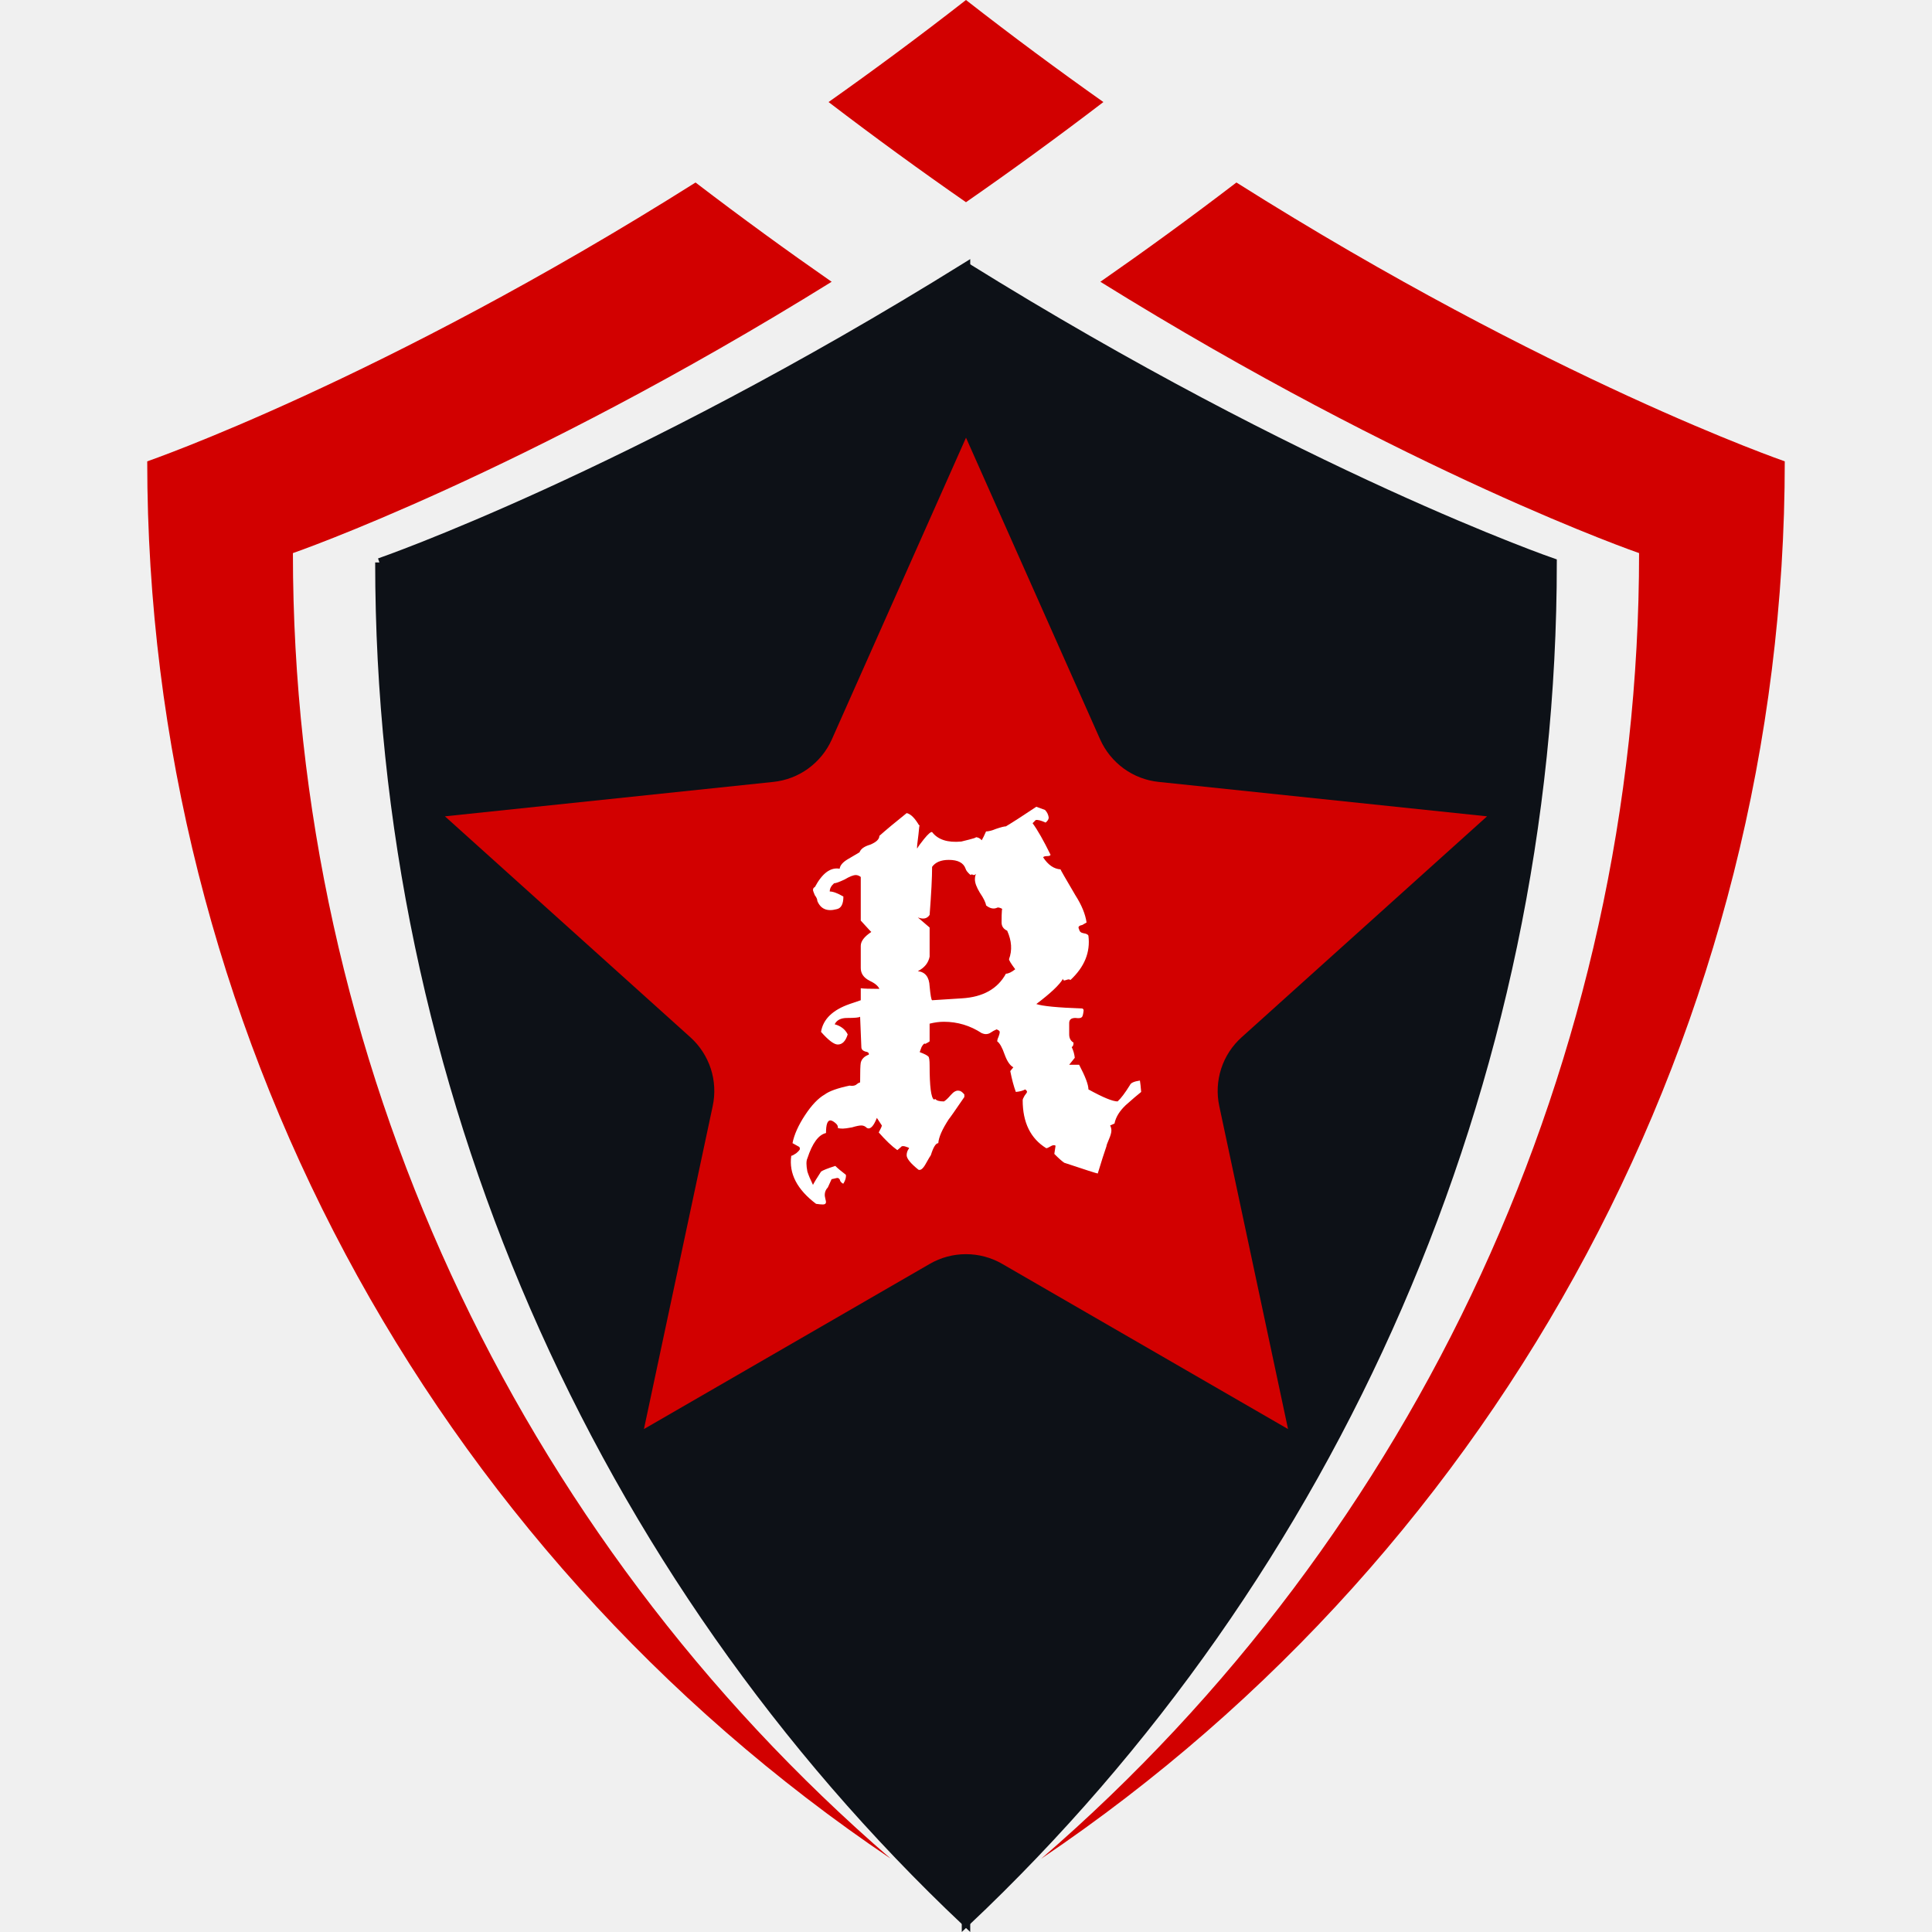
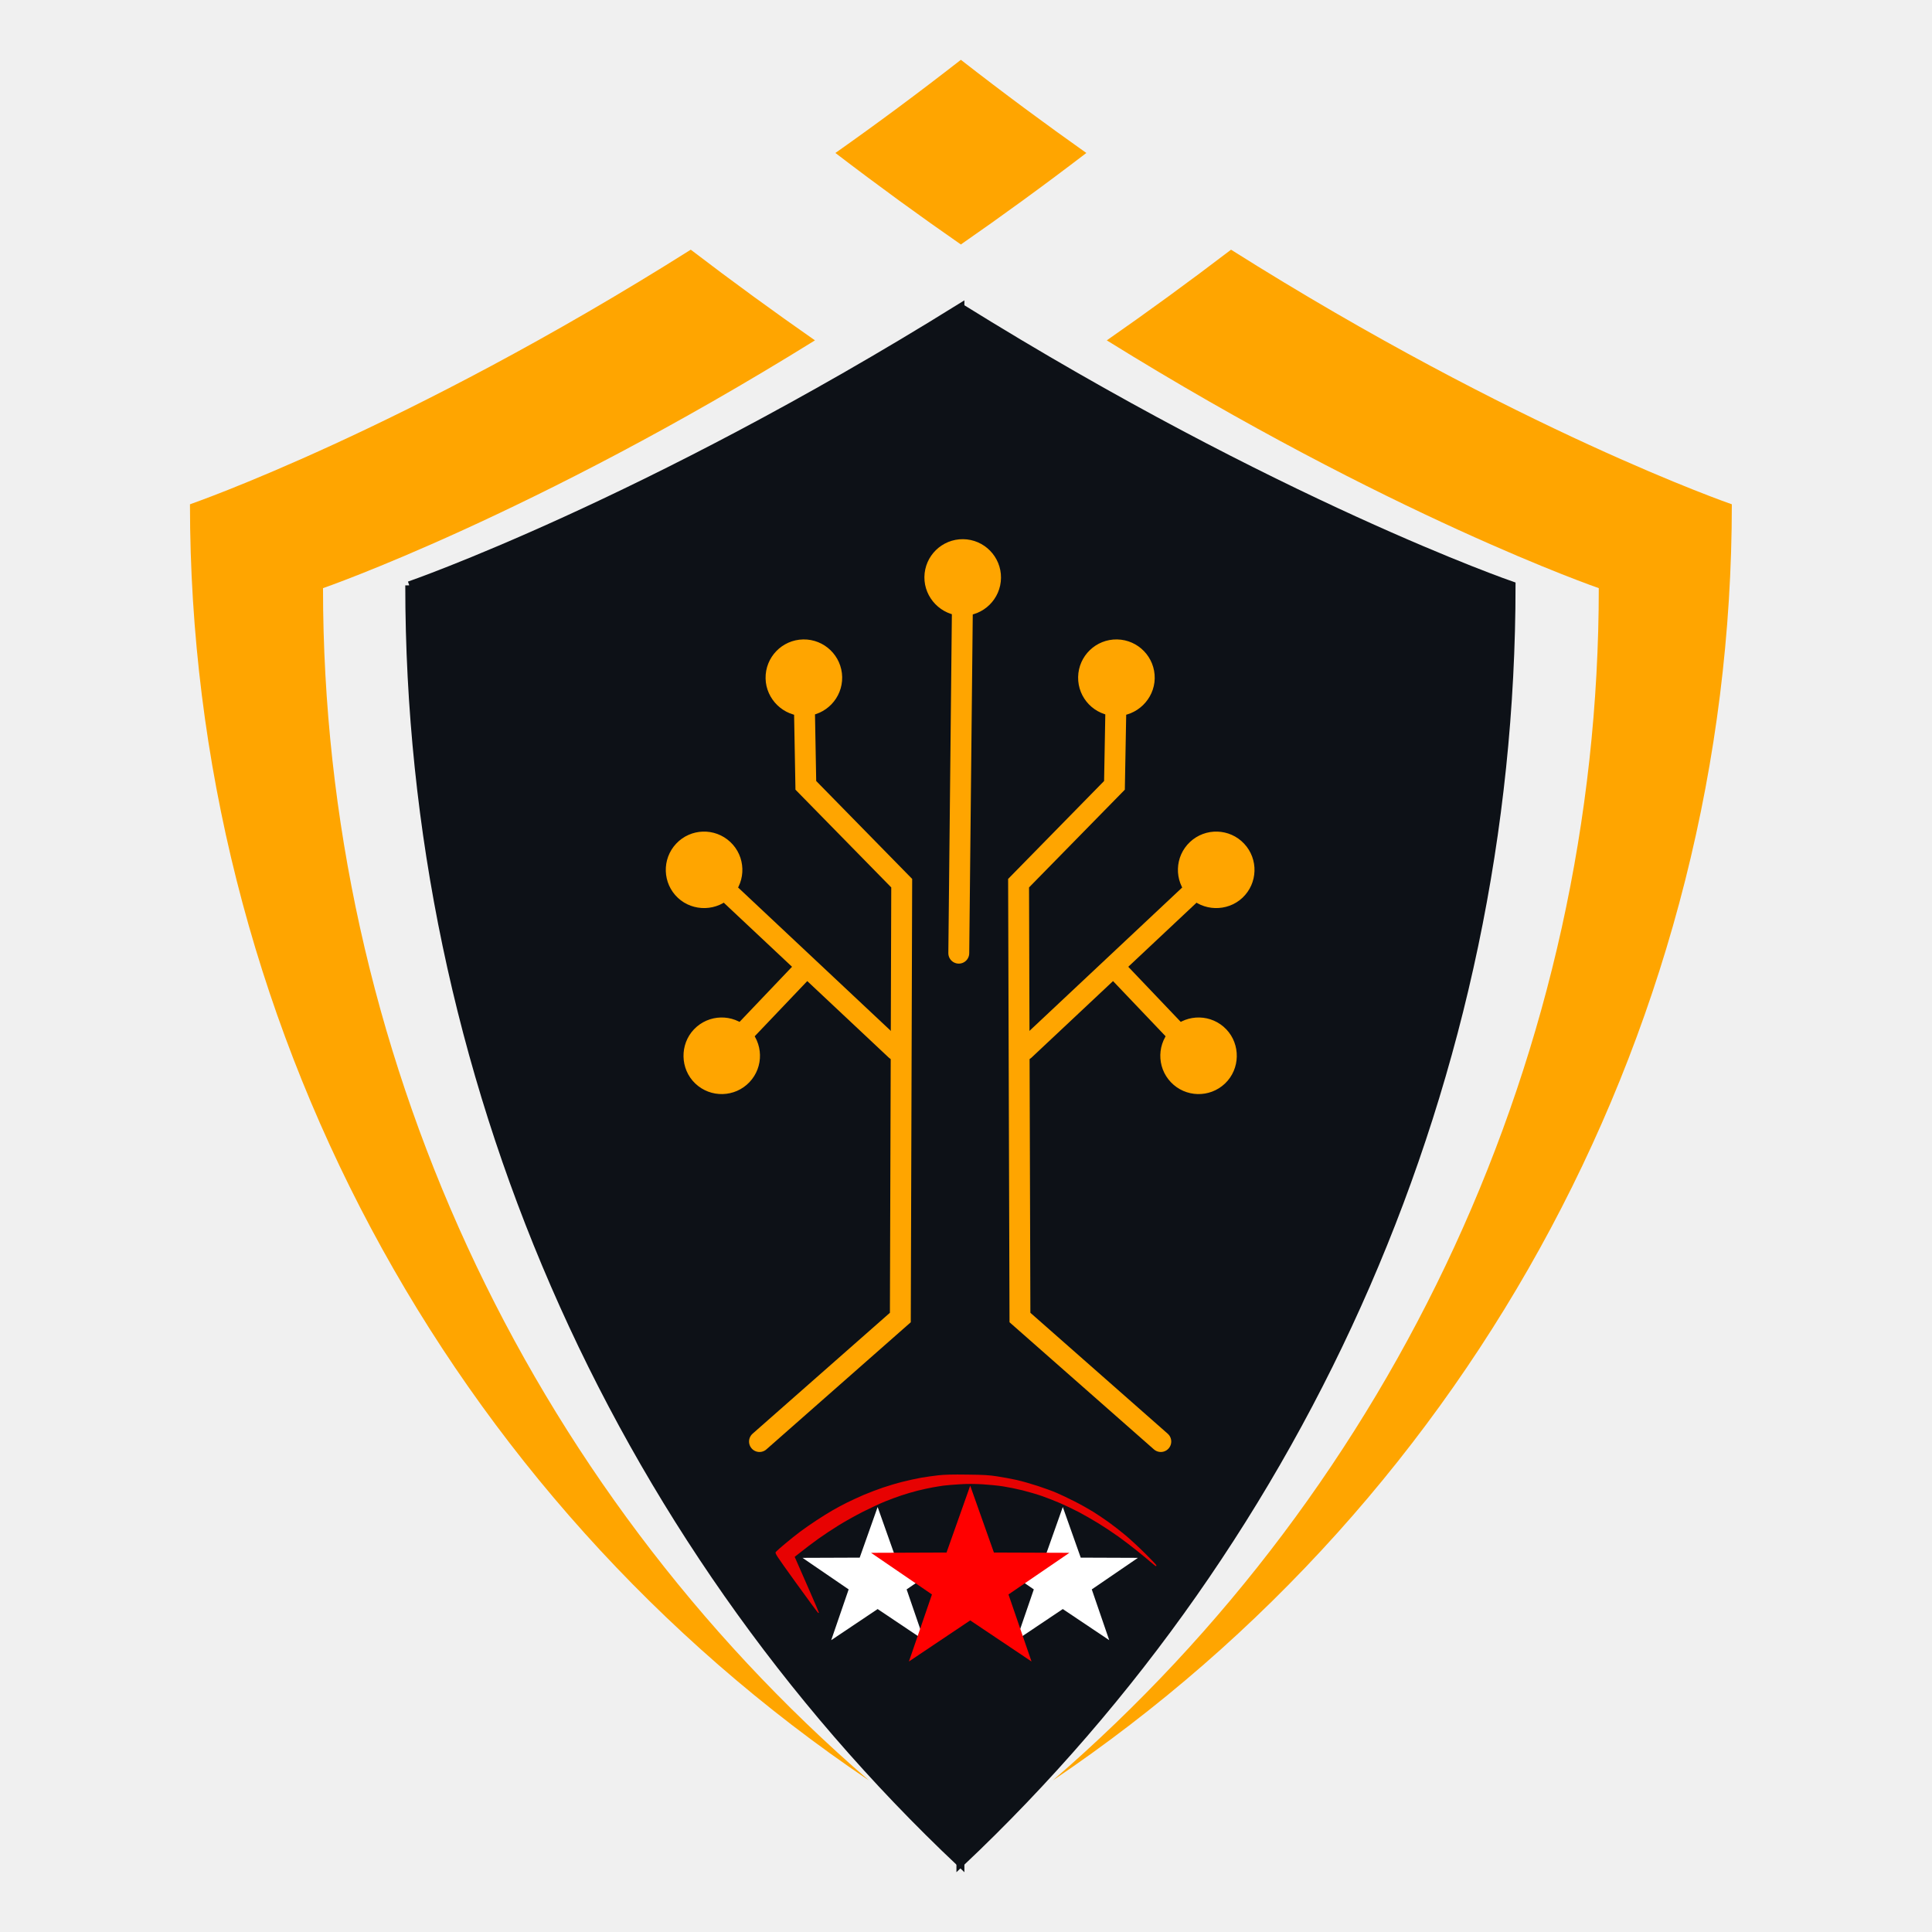
- <svg xmlns="http://www.w3.org/2000/svg" xmlns:xlink="http://www.w3.org/1999/xlink" width="1200" zoomAndPan="magnify" viewBox="0 0 900 900" height="1200" preserveAspectRatio="xMidYMid" version="1.0" id="svg385">
-   <defs id="defs347">
-     <color-profile name="Agfa-:-Swop-Standard" xlink:href="file:///C:/WINDOWS/system32/spool/drivers/color/RSWOP.icm" id="color-profile848" />
-     <linearGradient id="linearGradient8510">
-       <stop style="stop-color:#ffffff;stop-opacity:1;" offset="0" id="stop8508" />
+ <svg xmlns="http://www.w3.org/2000/svg" xmlns:xlink="http://www.w3.org/1999/xlink" width="512px" height="512px" viewBox="0 0 512 512" version="1.1" id="SVGRoot">
+   <defs id="defs3918">
+     <linearGradient id="linearGradient39013">
+       <stop style="stop-color:#ffa500;stop-opacity:1;" offset="0" id="stop39011" />
    </linearGradient>
-     <clipPath id="b40498e51c">
-       <path d="m 171,70.141 h 33 V 95 h -33 z m 0,0" clip-rule="nonzero" id="path320" />
+     <linearGradient id="linearGradient38647">
+       <stop style="stop-color:#ffa500;stop-opacity:1;" offset="0" id="stop38645" />
+     </linearGradient>
+     <marker style="overflow:visible" id="Arrow5" refX="0" refY="0" orient="auto-start-reverse" markerWidth="5.887" markerHeight="6.609" viewBox="0 0 5.887 6.609" preserveAspectRatio="xMidYMid">
+       <path transform="scale(0.5)" style="fill:context-stroke;fill-rule:evenodd;stroke:context-stroke;stroke-width:1pt" d="m 6,0 c -3,1 -7,3 -9,5 0,0 0,-4 2,-5 -2,-1 -2,-5 -2,-5 2,2 6,4 9,5 z" id="path8893" />
+     </marker>
+     <linearGradient id="linearGradient18238">
+       <stop style="stop-color:#ffa500;stop-opacity:1;" offset="0" id="stop18236" />
+     </linearGradient>
+     <marker style="overflow:visible" id="marker12715" refX="0" refY="0" orient="auto" markerWidth="3.667" markerHeight="3.667" viewBox="0 0 5.667 5.667" preserveAspectRatio="xMidYMid">
+       <path transform="scale(0.5)" style="fill:context-stroke;fill-rule:evenodd;stroke:context-stroke;stroke-width:1pt" d="M 5,0 C 5,2.76 2.76,5 0,5 -2.76,5 -5,2.76 -5,0 c 0,-2.76 2.3,-5 5,-5 2.76,0 5,2.24 5,5 z" id="path12713" />
+     </marker>
+     <marker style="overflow:visible" id="marker9517" refX="0" refY="0" orient="auto" markerWidth="3.667" markerHeight="3.667" viewBox="0 0 5.667 5.667" preserveAspectRatio="xMidYMid">
+       <path transform="scale(0.5)" style="fill:context-stroke;fill-rule:evenodd;stroke:context-stroke;stroke-width:1pt" d="M 5,0 C 5,2.76 2.76,5 0,5 -2.76,5 -5,2.76 -5,0 c 0,-2.76 2.3,-5 5,-5 2.76,0 5,2.24 5,5 z" id="path9515" />
+     </marker>
+     <marker style="overflow:visible" id="marker8689" refX="0" refY="0" orient="auto" markerWidth="3.667" markerHeight="3.667" viewBox="0 0 5.667 5.667" preserveAspectRatio="xMidYMid">
+       <path transform="scale(0.5)" style="fill:context-stroke;fill-rule:evenodd;stroke:context-stroke;stroke-width:1pt" d="M 5,0 C 5,2.76 2.76,5 0,5 -2.76,5 -5,2.76 -5,0 c 0,-2.76 2.3,-5 5,-5 2.76,0 5,2.24 5,5 z" id="path8687" />
+     </marker>
+     <marker style="overflow:visible" id="Dot" refX="0" refY="0" orient="auto" markerWidth="3.667" markerHeight="3.667" viewBox="0 0 5.667 5.667" preserveAspectRatio="xMidYMid">
+       <path transform="scale(0.5)" style="fill:context-stroke;fill-rule:evenodd;stroke:context-stroke;stroke-width:1pt" d="M 5,0 C 5,2.76 2.76,5 0,5 -2.76,5 -5,2.76 -5,0 c 0,-2.76 2.3,-5 5,-5 2.76,0 5,2.24 5,5 z" id="Dot1" />
+     </marker>
+     <clipPath id="d71fbada88">
+       <path d="M 16.477,136 H 52 v 80 H 16.477 Z m 0,0" clip-rule="nonzero" id="path17263" />
    </clipPath>
-     <clipPath id="b783d2758b">
-       <path d="M 87.891,94 H 176 V 293 H 87.891 Z m 0,0" clip-rule="nonzero" id="path323" />
+     <clipPath id="5f7e1fed75">
+       <path d="m 61,136 h 35.055 v 80 H 61 Z m 0,0" clip-rule="nonzero" id="path17266" />
    </clipPath>
-     <clipPath id="1f1b9c248b">
-       <path d="m 199,94 h 88.391 V 293 H 199 Z m 0,0" clip-rule="nonzero" id="path326" />
+     <clipPath id="e85df01f44">
+       <path d="M 49,126.789 H 63 V 137 H 49 Z m 0,0" clip-rule="nonzero" id="path17260" />
    </clipPath>
-     <clipPath id="721ff5c4df">
-       <path d="m 118,109 h 70 v 195.891 h -70 z m 0,0" clip-rule="nonzero" id="path329" />
+     <clipPath id="a69f182ea7">
+       <path d="m 26,142.086 h 60.605 v 78.383 H 26 Z m 0,0" clip-rule="nonzero" id="path17275" />
    </clipPath>
-     <clipPath id="cf5f99c884">
-       <path d="m 187,109 h 70 v 195.891 h -70 z m 0,0" clip-rule="nonzero" id="path332" />
-     </clipPath>
-     <clipPath id="a462e10575">
-       <path d="m 111.449,109 h 152.25 v 195.988 h -152.25 z m 0,0" clip-rule="nonzero" id="path335" />
-     </clipPath>
-     <clipPath id="ddd53af2c2">
-       <path d="m 118.398,144.719 h 61.5 v 58.5 h -61.5 z m 0,0" clip-rule="nonzero" id="path338" />
-     </clipPath>
-     <clipPath id="224d355250">
-       <path d="m 156.699,205.922 h 61.5 v 58.5 h -61.5 z m 0,0" clip-rule="nonzero" id="path341" />
-     </clipPath>
-     <clipPath id="cc46f60a6f">
-       <path d="m 195,144.719 h 61.5 v 58.5 H 195 Z m 0,0" clip-rule="nonzero" id="path344" />
-     </clipPath>
-     <clipPath id="b40498e51c-9">
-       <path d="m 171,70.141 h 33 V 95 h -33 z m 0,0" clip-rule="nonzero" id="path320-2" />
-     </clipPath>
-     <clipPath id="b40498e51c-9-4">
-       <path d="m 171,70.141 h 33 V 95 h -33 z m 0,0" clip-rule="nonzero" id="path320-2-5" />
-     </clipPath>
+     <linearGradient xlink:href="#linearGradient18238" id="linearGradient18240" x1="150.58" y1="228.959" x2="360.577" y2="228.959" gradientUnits="userSpaceOnUse" />
+     <linearGradient xlink:href="#linearGradient18238" id="linearGradient18868" gradientUnits="userSpaceOnUse" x1="150.58" y1="228.959" x2="360.577" y2="228.959" />
+     <linearGradient xlink:href="#linearGradient18238" id="linearGradient18870" gradientUnits="userSpaceOnUse" x1="150.58" y1="228.959" x2="360.577" y2="228.959" />
+     <linearGradient xlink:href="#linearGradient18238" id="linearGradient18872" gradientUnits="userSpaceOnUse" x1="150.58" y1="228.959" x2="360.577" y2="228.959" />
+     <linearGradient xlink:href="#linearGradient18238" id="linearGradient18874" gradientUnits="userSpaceOnUse" x1="150.58" y1="228.959" x2="360.577" y2="228.959" />
+     <linearGradient xlink:href="#linearGradient18238" id="linearGradient25738" gradientUnits="userSpaceOnUse" x1="150.58" y1="228.959" x2="360.577" y2="228.959" gradientTransform="translate(-2.782684,7.41165)" />
+     <linearGradient xlink:href="#linearGradient18238" id="linearGradient26195" gradientUnits="userSpaceOnUse" x1="150.58" y1="228.959" x2="360.577" y2="228.959" />
+     <linearGradient xlink:href="#linearGradient18238" id="linearGradient26197" gradientUnits="userSpaceOnUse" x1="150.58" y1="228.959" x2="360.577" y2="228.959" />
+     <linearGradient xlink:href="#linearGradient18238" id="linearGradient26199" gradientUnits="userSpaceOnUse" x1="150.58" y1="228.959" x2="360.577" y2="228.959" />
+     <linearGradient xlink:href="#linearGradient18238" id="linearGradient26201" gradientUnits="userSpaceOnUse" x1="150.58" y1="228.959" x2="360.577" y2="228.959" />
  </defs>
-   <g id="g555" style="display:none">
-     <g id="g525" style="display:none">
-       <path fill="#f6c541" d="m 187.652,94.102 c 5.309,-3.684 10.734,-7.629 16.238,-11.836 -5.312,-3.754 -10.742,-7.77 -16.238,-12.059 -5.496,4.289 -10.922,8.305 -16.238,12.059 5.504,4.207 10.934,8.152 16.238,11.836" fill-opacity="1" fill-rule="nonzero" id="path349-3-8" style="display:none;fill:#d20000;fill-opacity:1" transform="translate(153.0703,-12.86133)" />
-       <path fill="#f6c541" d="m 187.652,94.102 c 5.309,-3.684 10.734,-7.629 16.238,-11.836 -5.312,-3.754 -10.742,-7.77 -16.238,-12.059 -5.496,4.289 -10.922,8.305 -16.238,12.059 5.504,4.207 10.934,8.152 16.238,11.836" fill-opacity="1" fill-rule="nonzero" id="path349-3" style="display:none;fill:#d20000;fill-opacity:1" transform="translate(109.9453,-12.86133)" />
-     </g>
-     <g clip-path="url(#a462e10575)" id="g371" transform="translate(131.4726,-27.45704)" style="display:none">
-       <path fill="#000000" d="m 120.449,212.965 c 4.152,29.562 19.312,56.039 42.781,74.594 l 18.496,14.656 c 1.699,1.32 3.773,2.012 5.848,2.012 2.078,0 4.152,-0.691 5.852,-2.012 l 18.496,-14.656 c 23.469,-18.555 38.629,-45.031 42.781,-74.594 l 8.559,-61.387 c 0.566,-4.086 -1.512,-8.051 -5.285,-9.812 l -66.375,-31.57 c -2.516,-1.258 -5.535,-1.258 -8.051,0 l -66.375,31.574 c -3.773,1.758 -5.852,5.723 -5.285,9.809 z m 0,0" fill-opacity="1" fill-rule="nonzero" id="path369" style="display:none;fill:#28282f;fill-opacity:1" />
-     </g>
-     <g id="g535" style="display:none">
-       <path fill="#f6ab0c" d="m 187.449,205.926 7.918,17.809 c 0.305,0.684 0.785,1.273 1.391,1.715 0.605,0.441 1.316,0.711 2.059,0.789 l 19.379,2.031 -14.484,13.039 c -0.555,0.5 -0.973,1.137 -1.203,1.852 -0.23,0.711 -0.27,1.473 -0.113,2.203 l 4.059,19.062 -16.871,-9.75 c -0.648,-0.375 -1.383,-0.57 -2.133,-0.57 -0.75,0 -1.484,0.195 -2.133,0.57 l -16.871,9.75 4.059,-19.062 c 0.156,-0.73 0.117,-1.492 -0.113,-2.203 -0.234,-0.715 -0.648,-1.352 -1.203,-1.852 l -14.484,-13.039 19.379,-2.031 c 0.742,-0.078 1.453,-0.348 2.059,-0.789 0.605,-0.441 1.086,-1.031 1.391,-1.715 z m 0,0" fill-opacity="1" fill-rule="evenodd" id="path377" style="display:none" transform="translate(131.4726,-25.95704)" />
-       <path fill="#f6ab0c" d="m 149.148,144.719 7.918,17.809 c 0.305,0.684 0.785,1.277 1.391,1.715 0.605,0.441 1.312,0.715 2.059,0.793 l 19.379,2.027 -14.484,13.039 c -0.555,0.5 -0.973,1.141 -1.203,1.852 -0.23,0.711 -0.27,1.473 -0.113,2.203 l 4.059,19.066 -16.871,-9.754 c -0.648,-0.375 -1.387,-0.57 -2.133,-0.57 -0.75,0 -1.484,0.195 -2.133,0.57 l -16.871,9.754 4.059,-19.066 c 0.156,-0.73 0.117,-1.492 -0.113,-2.203 -0.234,-0.711 -0.648,-1.352 -1.203,-1.852 l -14.484,-13.039 19.379,-2.027 c 0.742,-0.078 1.453,-0.352 2.059,-0.793 0.605,-0.438 1.086,-1.031 1.391,-1.715 z m 0,0" fill-opacity="1" fill-rule="evenodd" id="path373" style="display:none" transform="translate(131.4726,-25.95704)" />
-       <path fill="#f6ab0c" d="m 225.75,144.719 7.918,17.809 c 0.305,0.684 0.785,1.277 1.391,1.715 0.605,0.441 1.316,0.715 2.059,0.793 l 19.379,2.027 -14.484,13.039 c -0.555,0.5 -0.969,1.141 -1.203,1.852 -0.23,0.711 -0.27,1.473 -0.113,2.203 l 4.059,19.066 -16.871,-9.754 c -0.648,-0.375 -1.383,-0.57 -2.133,-0.57 -0.75,0 -1.484,0.195 -2.133,0.57 l -16.871,9.754 4.059,-19.066 c 0.156,-0.73 0.117,-1.492 -0.113,-2.203 -0.23,-0.711 -0.648,-1.352 -1.203,-1.852 l -14.484,-13.039 19.379,-2.027 c 0.742,-0.078 1.453,-0.352 2.059,-0.793 0.605,-0.438 1.086,-1.031 1.391,-1.715 z m 0,0" fill-opacity="1" fill-rule="evenodd" id="path381" style="display:none" transform="translate(131.4726,-25.95704)" />
-     </g>
-     <g id="g8664" transform="matrix(1.127993,0,0,1.127993,106.5936,-73.41707)" style="display:none">
-       <path id="Star - L" class="s0" d="m 161.543,181.338 5.396,15.224 17.194,0.064 -13.875,9.486 5.246,15.267 -13.961,-9.357 -13.961,9.357 5.246,-15.267 -13.875,-9.486 17.194,-0.064 z" style="display:none;fill:#ffffff;stroke-width:0.214" />
-       <path id="Star - R" class="s0" d="m 215.075,181.338 5.396,15.224 17.194,0.064 -13.875,9.486 5.246,15.267 -13.961,-9.357 -13.961,9.357 5.246,-15.267 -13.875,-9.486 17.194,-0.064 z" style="display:none;fill:#ffffff;stroke-width:0.214" />
-       <path id="&quot;Eyebrow&quot;" class="s1" d="m 187.131,171.596 c 4.861,0.043 6.702,0.15 9.1,0.535 1.649,0.236 4.304,0.749 5.888,1.092 1.585,0.364 4.432,1.178 6.317,1.799 1.884,0.621 4.39,1.52 5.567,2.034 1.178,0.492 3.64,1.67 5.46,2.591 1.82,0.921 4.325,2.334 5.567,3.105 1.242,0.771 3.34,2.184 4.689,3.148 1.349,0.964 3.662,2.762 5.139,4.004 1.477,1.242 4.154,3.726 5.953,5.524 1.799,1.777 3.276,3.34 3.276,3.469 0,0.128 -0.064,0.214 -0.171,0.214 -0.085,0 -0.771,-0.535 -1.542,-1.199 -0.771,-0.664 -2.591,-2.184 -4.068,-3.362 -1.477,-1.199 -4.026,-3.148 -5.674,-4.325 -1.649,-1.178 -4.39,-2.998 -6.103,-4.047 -1.713,-1.049 -4.368,-2.57 -5.888,-3.362 -1.52,-0.792 -3.983,-1.97 -5.46,-2.612 -1.478,-0.642 -3.94,-1.606 -5.46,-2.141 -1.52,-0.535 -4.176,-1.306 -5.889,-1.734 -1.713,-0.428 -4.368,-0.963 -5.888,-1.199 -1.52,-0.236 -4.325,-0.514 -6.21,-0.621 -2.184,-0.128 -4.646,-0.15 -6.809,0 -1.841,0.107 -4.068,0.3 -4.904,0.407 -0.857,0.129 -2.377,0.364 -3.383,0.557 -1.006,0.171 -2.976,0.621 -4.39,0.964 -1.413,0.364 -3.576,0.985 -4.818,1.413 -1.242,0.407 -3.447,1.22 -4.925,1.82 -1.477,0.6 -4.454,1.991 -6.638,3.084 -2.184,1.113 -5.46,2.933 -7.28,4.068 -1.82,1.114 -4.625,2.976 -6.21,4.111 -1.584,1.135 -3.833,2.826 -7.066,5.396 l 0.728,1.649 c 0.385,0.921 2.034,4.646 3.64,8.308 1.606,3.662 2.912,6.702 2.912,6.809 0,0.086 -0.085,0.128 -0.214,0.086 -0.107,-0.021 -3.083,-4.068 -6.638,-8.993 -6.295,-8.758 -6.424,-8.929 -6.06,-9.379 0.214,-0.257 1.456,-1.349 2.741,-2.42 1.285,-1.092 3.319,-2.698 4.497,-3.597 1.178,-0.878 3.383,-2.42 4.925,-3.426 1.542,-1.006 3.747,-2.398 4.925,-3.062 1.178,-0.685 3.083,-1.692 4.24,-2.27 1.135,-0.578 3.405,-1.606 5.01,-2.312 1.627,-0.685 4.261,-1.692 5.846,-2.227 1.585,-0.535 4.24,-1.328 5.888,-1.734 1.649,-0.428 4.154,-0.964 5.567,-1.221 1.413,-0.236 3.726,-0.578 5.139,-0.728 1.777,-0.214 4.454,-0.278 8.672,-0.214 z" style="display:none;opacity:0.9;fill:#ff0000;stroke-width:0.214" />
-       <path id="Star - R-4" class="s0" d="m 188.4,181.239 5.396,15.224 17.194,0.064 -13.875,9.486 5.246,15.267 -13.961,-9.357 -13.961,9.357 5.246,-15.267 -13.875,-9.486 17.194,-0.064 z" style="display:none;fill:#ff0000;fill-opacity:1;stroke-width:0.214" />
+   <g id="layer2" style="display:inline" transform="translate(0,-7.757576)">
+     <g id="g17718" transform="translate(-1.818037,-7.252601)">
+       <g id="g17655" transform="matrix(3.850833,0,0,3.850833,-1365.742,-1298.415)">
+         <path fill="#f6c541" d="m 439.853,358.259 c -2.901,2.214 -5.755,4.292 -8.552,6.24 19.453,12.078 33.859,17.052 33.859,17.052 0,31.823 -13.964,61.667 -37.573,82.052 29.083,-19.604 46.729,-52.458 46.729,-87.823 0,0 -14.76,-5.094 -34.464,-17.521" fill-opacity="1" fill-rule="nonzero" id="path17325" style="display:inline;fill:#ffa500;fill-opacity:1;stroke-width:1.333" />
+         <path fill="#ffa500" d="m 377.364,381.551 c 0,0 14.406,-4.974 33.854,-17.052 -2.792,-1.948 -5.651,-4.026 -8.547,-6.24 -19.703,12.427 -34.464,17.521 -34.464,17.521 0,35.365 17.646,68.219 46.724,87.823 -23.604,-20.385 -37.568,-50.229 -37.568,-82.052" fill-opacity="1" fill-rule="nonzero" id="path17321" style="fill:#ffa500;fill-opacity:1;stroke-width:1.333" />
+         <path fill="#f6c541" d="m 421.26,357.9 c 2.823,-1.958 5.708,-4.057 8.635,-6.297 -2.823,-1.995 -5.708,-4.13 -8.635,-6.411 -2.922,2.281 -5.807,4.417 -8.635,6.411 2.927,2.24 5.812,4.339 8.635,6.297" fill-opacity="1" fill-rule="nonzero" id="path17317" style="fill:#ffa500;fill-opacity:1;stroke-width:1.333" />
+       </g>
+       <g id="g17701" transform="translate(0,50.59289)" style="display:inline">
+         <path fill="#f6c541" d="m 110.275,119.544 c 0,129.666 53.972,251.652 146.062,338.581 V 45.907 c -83.876,52.169 -146.062,73.636 -146.062,73.636" fill-opacity="1" fill-rule="nonzero" id="path361" style="display:inline;fill:#0d1117;fill-opacity:1;stroke:#0d1117;stroke-width:2.107;stroke-opacity:1" />
+         <path fill="#ffa500" d="M 256.337,45.907 V 458.125 C 348.428,371.195 402.4,249.209 402.4,119.544 c 0,0 -62.187,-21.467 -146.062,-73.636" fill-opacity="1" fill-rule="nonzero" id="path365" style="display:inline;fill:#0d1117;fill-opacity:1;stroke:#0d1117;stroke-width:2.107;stroke-opacity:1" />
+       </g>
    </g>
  </g>
-   <g id="g11898" transform="matrix(3.942178,0,0,3.942178,-289.7667,-306.3349)" style="display:inline">
-     <g id="g564">
-       <path fill="#f6c541" d="m 222.609,94.773 c -5.449,4.168 -10.82,8.074 -16.078,11.73 36.574,22.715 63.66,32.062 63.66,32.062 0,59.84 -26.254,115.945 -70.637,154.273 54.676,-36.859 87.852,-98.629 87.852,-165.117 0,0 -27.754,-9.578 -64.797,-32.949" fill-opacity="1" fill-rule="nonzero" id="path357" style="display:inline;fill:#d20000;fill-opacity:1" transform="translate(-2.999999,4.5)" />
-       <path fill="#ffa500" d="m 105.117,138.566 c 0,0 27.082,-9.348 63.66,-32.062 -5.258,-3.656 -10.633,-7.563 -16.082,-11.73 -37.043,23.371 -64.793,32.949 -64.793,32.949 0,66.488 33.176,128.258 87.852,165.117 -44.383,-38.328 -70.637,-94.434 -70.637,-154.273" fill-opacity="1" fill-rule="nonzero" id="path353" style="display:inline;fill:#d20000;fill-opacity:1" transform="translate(3,4.5)" />
-       <path fill="#f6c541" d="m 187.652,94.102 c 5.309,-3.684 10.734,-7.629 16.238,-11.836 -5.312,-3.754 -10.742,-7.77 -16.238,-12.059 -5.496,4.289 -10.922,8.305 -16.238,12.059 5.504,4.207 10.934,8.152 16.238,11.836" fill-opacity="1" fill-rule="nonzero" id="path349" style="display:inline;fill:#d20000;fill-opacity:1" transform="translate(3.3454342e-7,7.499999)" />
+   <g id="g34305" style="display:inline" transform="translate(0.6763575,26.49998)">
+     <g id="g34549" transform="matrix(0.7687146,0,0,0.7687146,57.98201,77.28192)" style="stroke:url(#linearGradient18240)">
+       <g id="g34563" transform="translate(11.41438,0.1992679)" style="stroke:url(#linearGradient18874)">
+         <path style="fill:none;stroke:url(#linearGradient18868);stroke-width:7.202;stroke-linecap:round;stroke-linejoin:miter;stroke-miterlimit:4;stroke-dasharray:none;stroke-dashoffset:0;marker-end:url(#Dot);paint-order:markers fill stroke" d="m 174.11,361.756 48.557,-42.755 0.472,-149.737 -33.054,-33.729 -0.675,-37.101" id="path34569" />
+         <path style="fill:none;stroke:url(#linearGradient18870);stroke-width:7.202;stroke-linecap:round;stroke-linejoin:miter;stroke-miterlimit:4;stroke-dasharray:none;stroke-dashoffset:0;marker-end:url(#marker8689);paint-order:markers fill stroke" d="m 221.115,226.745 -66.108,-62.061" id="path34567" />
+         <path style="fill:none;stroke:url(#linearGradient18872);stroke-width:7.202;stroke-linecap:round;stroke-linejoin:miter;stroke-miterlimit:4;stroke-dasharray:none;stroke-dashoffset:0;marker-start:url(#marker9517);paint-order:markers fill stroke" d="m 161.078,228.769 26.983,-28.332" id="path34565" />
+       </g>
+       <g id="g34555" transform="matrix(-1,0,0,1,497.9826,0.1992679)" style="stroke:url(#linearGradient26201)">
+         <path style="fill:none;stroke:url(#linearGradient26195);stroke-width:7.202;stroke-linecap:round;stroke-linejoin:miter;stroke-miterlimit:4;stroke-dasharray:none;stroke-dashoffset:0;marker-end:url(#Dot);paint-order:markers fill stroke" d="m 174.11,361.756 48.557,-42.755 0.472,-149.737 -33.054,-33.729 -0.675,-37.101" id="path34561" />
+         <path style="fill:none;stroke:url(#linearGradient26197);stroke-width:7.202;stroke-linecap:round;stroke-linejoin:miter;stroke-miterlimit:4;stroke-dasharray:none;stroke-dashoffset:0;marker-end:url(#marker8689);paint-order:markers fill stroke" d="m 221.115,226.745 -66.108,-62.061" id="path34559" />
+         <path style="fill:none;stroke:url(#linearGradient26199);stroke-width:7.202;stroke-linecap:round;stroke-linejoin:miter;stroke-miterlimit:4;stroke-dasharray:none;stroke-dashoffset:0;marker-start:url(#marker9517);paint-order:markers fill stroke" d="m 161.078,228.769 26.983,-28.332" id="path34557" />
+       </g>
+       <path style="display:none;fill:#ffa500;fill-opacity:1;stroke:#ffa500;stroke-width:7.202;stroke-linecap:round;stroke-linejoin:miter;stroke-miterlimit:4;stroke-dasharray:none;stroke-dashoffset:0;stroke-opacity:1;marker-end:url(#Arrow5);paint-order:stroke fill markers" d="M 254.277,367.118 V 358.342" id="path34553" />
+       <path style="display:inline;fill:none;stroke:url(#linearGradient25738);stroke-width:7.202;stroke-linecap:round;stroke-linejoin:miter;stroke-miterlimit:4;stroke-dasharray:none;stroke-dashoffset:0;marker-end:url(#marker12715);paint-order:stroke fill markers" d="M 254.229,193.593 255.578,64.076" id="path34551" />
    </g>
-     <g id="g9586" style="fill:#0d1117;fill-opacity:1;stroke:#0d1117;stroke-opacity:1" transform="translate(0.0019523)">
-       <path fill="#f6c541" d="m 118.336,144.168 c 0,61.535 25.613,119.426 69.316,160.68 v -195.625 c -39.805,24.758 -69.316,34.945 -69.316,34.945" fill-opacity="1" fill-rule="nonzero" id="path361" style="display:inline;fill:#0d1117;fill-opacity:1;stroke:#0d1117;stroke-opacity:1" />
-       <path fill="#ffa500" d="m 187.652,109.223 v 195.625 c 43.703,-41.254 69.316,-99.145 69.316,-160.68 0,0 -29.512,-10.188 -69.316,-34.945" fill-opacity="1" fill-rule="nonzero" id="path365" style="display:inline;fill:#0d1117;fill-opacity:1;stroke:#0d1117;stroke-opacity:1" />
-     </g>
-     <g id="g9580" transform="translate(-0.6198577,-14.25)">
-       <path fill="#f6ab0c" d="m 188.274,143.676 15.856,35.663 c 0.61,1.369 1.572,2.55 2.784,3.434 1.213,0.884 2.636,1.424 4.123,1.58 l 38.808,4.068 -29.006,26.112 c -1.111,1.001 -1.948,2.276 -2.41,3.708 -0.461,1.424 -0.54,2.949 -0.227,4.412 l 8.127,38.174 -33.786,-19.525 c -1.298,-0.751 -2.769,-1.142 -4.271,-1.142 -1.502,0 -2.972,0.391 -4.271,1.142 l -33.785,19.525 8.128,-38.174 c 0.313,-1.463 0.235,-2.988 -0.227,-4.412 -0.469,-1.432 -1.299,-2.707 -2.409,-3.708 l -29.006,-26.112 38.807,-4.068 c 1.487,-0.156 2.91,-0.696 4.123,-1.58 1.212,-0.884 2.175,-2.065 2.785,-3.434 z m 0,0" fill-opacity="1" fill-rule="evenodd" id="path377-0" style="display:inline;fill:#d20000;fill-opacity:1;stroke-width:2.002" />
-       <path id="R - Rapscallion - W" class="s0" aria-label="R" d="m 174.518,210.601 1.32,-0.448 v -1.419 q 0.44,0.075 2.199,0.075 -0.22,-0.523 -1.173,-0.971 -1.026,-0.523 -1.026,-1.494 v -2.615 q 0,-0.822 1.246,-1.644 -0.073,-0.075 -0.22,-0.224 l -1.026,-1.121 v -5.155 q -0.293,-0.224 -0.586,-0.224 -0.44,0 -1.32,0.523 -0.953,0.448 -1.246,0.448 -0.513,0.448 -0.513,0.971 0.587,0 1.613,0.598 0,1.345 -0.806,1.494 -1.686,0.448 -2.273,-0.971 0,-0.299 -0.293,-0.672 -0.22,-0.523 -0.22,-0.598 0,-0.299 0.22,-0.373 1.32,-2.465 2.932,-2.167 0.073,-0.598 0.953,-1.121 0.733,-0.448 1.393,-0.822 0.22,-0.598 1.246,-0.896 1.099,-0.448 1.099,-1.046 1.173,-1.046 3.226,-2.69 0.733,0.149 1.539,1.569 0,-0.672 -0.147,0.971 -0.22,1.569 -0.147,1.643 0.147,-0.299 0.806,-1.12 0.733,-0.896 0.953,-0.822 1.026,1.345 3.445,1.121 2.199,-0.523 1.613,-0.523 0.513,0 0.806,0.373 0.22,-0.373 0.513,-1.046 0.44,0 1.173,-0.299 0.88,-0.299 1.173,-0.299 1.246,-0.747 3.592,-2.316 0.806,0.299 1.026,0.374 0.367,0.374 0.44,0.896 0,0.299 -0.366,0.598 -0.807,-0.373 -1.173,-0.299 l -0.366,0.374 q 0.88,1.195 2.126,3.735 -0.073,0.15 -0.366,0.15 -0.44,0 -0.513,0.149 0.88,1.345 2.053,1.42 0,0.075 1.759,3.063 1.1,1.718 1.32,3.213 -0.147,0.075 -0.513,0.299 -0.44,0.075 -0.44,0.299 0,0.075 0.073,0.224 0.073,0.374 0.513,0.448 0.513,0.075 0.586,0.299 0.367,2.914 -2.126,5.23 -0.074,-0.075 -0.22,-0.075 -0.074,0 -0.293,0.075 -0.367,0.149 -0.367,-0.149 -0.586,1.046 -3.152,2.988 1.1,0.374 5.425,0.523 0.22,0.075 0.147,0.374 -0.073,0.598 -0.22,0.672 -0.147,0.15 -0.733,0.075 -0.733,0 -0.733,0.598 v 1.345 q 0,0.672 0.513,0.971 0,0.449 -0.22,0.523 0.293,0.598 0.367,1.27 l -0.66,0.822 h 1.173 q 1.1,2.092 1.1,2.914 2.566,1.42 3.446,1.42 0.586,-0.523 1.466,-1.942 0.147,-0.374 1.173,-0.523 0.073,0.448 0.147,1.345 -0.66,0.523 -1.833,1.569 -1.1,1.046 -1.32,2.167 l -0.513,0.224 q 0.147,0.299 0.147,0.598 0,0.374 -0.293,1.046 -0.293,0.672 -0.293,0.822 -0.366,1.046 -1.026,3.212 -0.147,0 -3.959,-1.27 -0.44,-0.299 -1.173,-1.046 l 0.147,-0.971 q -0.22,-0.15 -0.587,0.075 -0.366,0.224 -0.513,0.224 -2.786,-1.718 -2.786,-5.678 0,-0.149 0.22,-0.523 0.293,-0.374 0.293,-0.448 0,-0.149 -0.22,-0.299 -0.367,0.224 -1.1,0.299 -0.366,-0.971 -0.66,-2.465 l 0.366,-0.448 q -0.586,-0.299 -1.026,-1.494 -0.44,-1.27 -0.88,-1.569 0,-0.224 0.147,-0.523 0.147,-0.374 0.147,-0.598 0,-0.149 -0.367,-0.299 -0.367,0.149 -0.806,0.448 -0.44,0.224 -0.953,0 -2.053,-1.345 -4.472,-1.345 -0.806,0 -1.686,0.224 v 2.092 q -0.074,0.075 -0.513,0.299 -0.147,-0.15 -0.44,0.374 l -0.22,0.598 q 0.806,0.299 1.026,0.523 0.147,0.149 0.147,1.046 0,3.735 0.513,4.034 0.074,0 0.146,-0.075 0.22,0.299 1.026,0.299 0.293,-0.15 0.806,-0.747 0.513,-0.598 0.953,-0.523 0.293,0 0.66,0.448 v 0.299 q -1.686,2.466 -1.833,2.615 -1.173,1.793 -1.246,2.839 -0.44,0 -0.88,1.419 -0.073,0.075 -0.66,1.121 -0.44,0.747 -0.806,0.598 -1.393,-1.121 -1.393,-1.718 0,-0.448 0.293,-0.822 0,-0.075 -0.513,-0.224 -0.367,-0.075 -0.44,0.075 l -0.44,0.374 q -0.953,-0.672 -2.199,-2.092 0.367,-0.672 0.367,-0.822 l -0.587,-0.896 q -0.586,1.494 -1.173,1.195 -0.293,-0.299 -0.66,-0.299 -0.367,0 -1.1,0.224 -0.806,0.149 -1.099,0.149 -0.367,0 -0.587,-0.075 0.073,-0.299 -0.293,-0.598 -0.367,-0.299 -0.586,-0.299 -0.513,0 -0.513,1.494 -1.32,0.299 -2.199,2.988 -0.22,0.448 0,1.569 0.22,0.673 0.66,1.569 0.22,-0.448 0.953,-1.569 0.293,-0.224 1.686,-0.672 0.367,0.374 1.246,1.046 0.074,0.448 -0.293,1.046 -0.147,0 -0.367,-0.299 -0.074,-0.374 -0.367,-0.374 l -0.66,0.15 -0.44,0.971 q -0.367,0.373 -0.367,0.896 0,0.149 0.073,0.448 0.074,0.299 0.074,0.373 0,0.299 -0.367,0.299 -0.293,0 -0.806,-0.075 -3.372,-2.54 -2.932,-5.678 0.147,0 0.586,-0.299 0.44,-0.374 0.44,-0.523 0,-0.075 -0.073,-0.224 l -0.806,-0.448 q 0.293,-1.494 1.466,-3.287 1.173,-1.793 2.346,-2.465 0.806,-0.598 2.932,-1.046 0.44,0.075 0.733,-0.075 0.367,-0.299 0.513,-0.299 0,-1.942 0.073,-2.316 0.147,-0.672 0.953,-0.971 0.073,-0.299 -0.44,-0.373 -0.44,-0.15 -0.44,-0.523 l -0.147,-3.586 q -0.147,0.149 -1.539,0.149 -1.1,0 -1.466,0.747 1.1,0.299 1.539,1.195 -0.367,1.195 -1.173,1.195 -0.66,0 -1.979,-1.494 0.367,-2.241 3.372,-3.287 z m 9.75,-0.448 3.519,-0.224 q 3.739,-0.224 5.205,-2.914 0.44,0 1.1,-0.523 -0.733,-0.971 -0.733,-1.195 0.586,-1.569 -0.22,-3.362 -0.66,-0.299 -0.66,-0.971 0,-2.017 0.147,-1.569 -0.513,-0.299 -0.733,-0.149 -0.586,0.224 -1.246,-0.299 -0.073,-0.523 -0.733,-1.494 -0.586,-0.971 -0.586,-1.569 0,-0.448 0.146,-0.672 -0.146,0.149 -0.293,0.149 -0.147,-0.075 -0.293,-0.075 0,0 -0.074,0.075 -0.513,-0.448 -0.587,-0.747 -0.366,-1.046 -1.979,-1.046 -1.393,0 -1.979,0.822 0,1.868 -0.293,5.678 -0.44,0.673 -1.393,0.299 l 1.393,1.195 v 3.437 q -0.22,1.121 -1.393,1.718 1.32,0.149 1.393,1.793 0.147,1.569 0.293,1.644 z" style="display:inline;fill:#ffffff;fill-opacity:1;fill-rule:nonzero;stroke:none;stroke-width:0.74;stroke-linecap:butt;stroke-linejoin:bevel;stroke-dasharray:none;stroke-opacity:1" />
-       <path id="&quot;Eyebrow&quot;-5" class="s1" d="m 188.169,184.29 c 3.136,0.027 4.323,0.096 5.871,0.345 1.064,0.152 2.776,0.483 3.799,0.704 1.022,0.235 2.859,0.76 4.075,1.16 1.215,0.401 2.832,0.981 3.591,1.312 0.76,0.318 2.348,1.077 3.522,1.671 1.174,0.594 2.79,1.506 3.591,2.003 0.801,0.497 2.155,1.409 3.025,2.03 0.87,0.622 2.362,1.782 3.315,2.583 0.953,0.801 2.68,2.404 3.84,3.564 1.16,1.146 2.113,2.155 2.113,2.238 0,0.084 -0.042,0.138 -0.11,0.138 -0.055,0 -0.497,-0.345 -0.995,-0.773 -0.497,-0.428 -1.671,-1.409 -2.624,-2.169 -0.953,-0.774 -2.597,-2.031 -3.661,-2.79 -1.064,-0.76 -2.832,-1.934 -3.937,-2.611 -1.105,-0.677 -2.818,-1.658 -3.799,-2.169 -0.981,-0.511 -2.569,-1.271 -3.522,-1.685 -0.953,-0.414 -2.542,-1.036 -3.522,-1.381 -0.981,-0.345 -2.694,-0.843 -3.799,-1.119 -1.105,-0.276 -2.818,-0.622 -3.799,-0.773 -0.981,-0.152 -2.79,-0.332 -4.006,-0.401 -1.409,-0.084 -2.997,-0.096 -4.393,0 -1.188,0.069 -2.624,0.193 -3.163,0.262 -0.553,0.084 -1.533,0.235 -2.183,0.359 -0.649,0.111 -1.92,0.401 -2.832,0.622 -0.912,0.235 -2.307,0.636 -3.108,0.912 -0.801,0.262 -2.224,0.787 -3.177,1.174 -0.953,0.387 -2.873,1.285 -4.282,1.989 -1.409,0.718 -3.522,1.892 -4.696,2.624 -1.174,0.718 -2.984,1.92 -4.006,2.652 -1.022,0.732 -2.473,1.823 -4.558,3.481 l 0.47,1.064 c 0.249,0.594 1.312,2.998 2.348,5.36 1.036,2.362 1.879,4.323 1.879,4.392 0,0.055 -0.054,0.084 -0.138,0.055 -0.069,-0.015 -1.989,-2.624 -4.282,-5.801 -4.061,-5.65 -4.144,-5.76 -3.909,-6.05 0.138,-0.166 0.939,-0.87 1.768,-1.561 0.829,-0.704 2.141,-1.741 2.901,-2.321 0.76,-0.566 2.183,-1.561 3.177,-2.21 0.994,-0.649 2.417,-1.547 3.177,-1.975 0.76,-0.442 1.989,-1.091 2.735,-1.464 0.732,-0.373 2.196,-1.036 3.232,-1.492 1.05,-0.442 2.749,-1.091 3.771,-1.437 1.022,-0.345 2.735,-0.856 3.799,-1.119 1.064,-0.276 2.68,-0.622 3.591,-0.787 0.912,-0.152 2.403,-0.373 3.315,-0.47 1.146,-0.138 2.873,-0.18 5.594,-0.138 z" style="display:none;opacity:0.9;fill:#ffffff;fill-opacity:0.504;stroke-width:0.138" />
+   </g>
+   <g id="layer3">
+     <g id="g41284" transform="matrix(0.2243021,0,0,0.2243021,152.9594,361.9732)">
+       <g id="g10518" style="display:inline" transform="matrix(0.8413733,0,0,0.8413733,209.0075,-15.847)">
+         <path id="Star - L" class="s1" d="m 173.5,217 25.2,71.1 80.3,0.3 -64.8,44.3 24.5,71.3 -65.2,-43.7 -65.2,43.7 24.5,-71.3 -64.8,-44.3 80.3,-0.3 z" style="display:inline;fill:#ffffff" />
+         <path id="Star - R" class="s1" d="m 433.5,217 25.2,71.1 80.3,0.3 -64.8,44.3 24.5,71.3 -65.2,-43.7 -65.2,43.7 24.5,-71.3 -64.8,-44.3 80.3,-0.3 z" style="display:inline;fill:#ffffff" />
+         <path id="&quot;Eyebrow&quot;" class="s2" d="m 299,171.5 c 22.7,0.2 31.3,0.7 42.5,2.5 7.7,1.1 20.1,3.5 27.5,5.1 7.4,1.7 20.7,5.5 29.5,8.4 8.8,2.9 20.5,7.1 26,9.5 5.5,2.3 17,7.8 25.5,12.1 8.5,4.3 20.2,10.9 26,14.5 5.8,3.6 15.6,10.2 21.9,14.7 6.3,4.5 17.1,12.9 24,18.7 6.9,5.8 19.4,17.4 27.8,25.8 8.4,8.3 15.3,15.6 15.3,16.2 0,0.6 -0.3,1 -0.8,1 -0.4,0 -3.6,-2.5 -7.2,-5.6 -3.6,-3.1 -12.1,-10.2 -19,-15.7 -6.9,-5.6 -18.8,-14.7 -26.5,-20.2 -7.7,-5.5 -20.5,-14 -28.5,-18.9 -8,-4.9 -20.4,-12 -27.5,-15.7 -7.1,-3.7 -18.6,-9.2 -25.5,-12.2 -6.9,-3 -18.4,-7.5 -25.5,-10 -7.1,-2.5 -19.5,-6.1 -27.5,-8.1 -8,-2 -20.4,-4.5 -27.5,-5.6 -7.1,-1.1 -20.2,-2.4 -29,-2.9 -10.2,-0.6 -21.7,-0.7 -31.8,0 -8.6,0.5 -19,1.4 -22.9,1.9 -4,0.6 -11.1,1.7 -15.8,2.6 -4.7,0.8 -13.9,2.9 -20.5,4.5 -6.6,1.7 -16.7,4.6 -22.5,6.6 -5.8,1.9 -16.1,5.7 -23,8.5 -6.9,2.8 -20.8,9.3 -31,14.4 -10.2,5.2 -25.5,13.7 -34,19 -8.5,5.2 -21.6,13.9 -29,19.2 -7.4,5.3 -17.9,13.2 -33,25.2 l 3.4,7.7 c 1.8,4.3 9.5,21.7 17,38.8 7.5,17.1 13.6,31.3 13.6,31.8 0,0.4 -0.4,0.6 -1,0.4 -0.5,-0.1 -14.4,-19 -31,-42 C 29.6,282.8 29,282 30.7,279.9 c 1,-1.2 6.8,-6.3 12.8,-11.3 6,-5.1 15.5,-12.6 21,-16.8 5.5,-4.1 15.8,-11.3 23,-16 7.2,-4.7 17.5,-11.2 23,-14.3 5.5,-3.2 14.4,-7.9 19.8,-10.6 5.3,-2.7 15.9,-7.5 23.4,-10.8 7.6,-3.2 19.9,-7.9 27.3,-10.4 7.4,-2.5 19.8,-6.2 27.5,-8.1 7.7,-2 19.4,-4.5 26,-5.7 6.6,-1.1 17.4,-2.7 24,-3.4 8.3,-1 20.8,-1.3 40.5,-1 z" style="display:inline;opacity:0.9;fill:#ff0000" />
+       </g>
+       <g id="g10526" style="display:inline" transform="matrix(0.8413733,0,0,0.8413733,209.0075,-15.847)">
+         <path id="path10133" class="s1" d="m 303.5,217 25.2,71.1 80.3,0.3 -64.8,44.3 24.5,71.3 -65.2,-43.7 -65.2,43.7 24.5,-71.3 -64.8,-44.3 80.3,-0.3 z" style="display:none;fill:#ff0000;fill-opacity:1" />
+         <path id="path10500" class="s1" d="m 303.5,187.08 33.264,93.852 105.996,0.396 -85.536,58.476 32.34,94.116 -86.064,-57.684 -86.064,57.684 32.34,-94.116 -85.536,-58.476 105.996,-0.396 z" style="display:inline;fill:#ff0000;fill-opacity:1;stroke-width:1.32" />
+       </g>
    </g>
  </g>
</svg>
